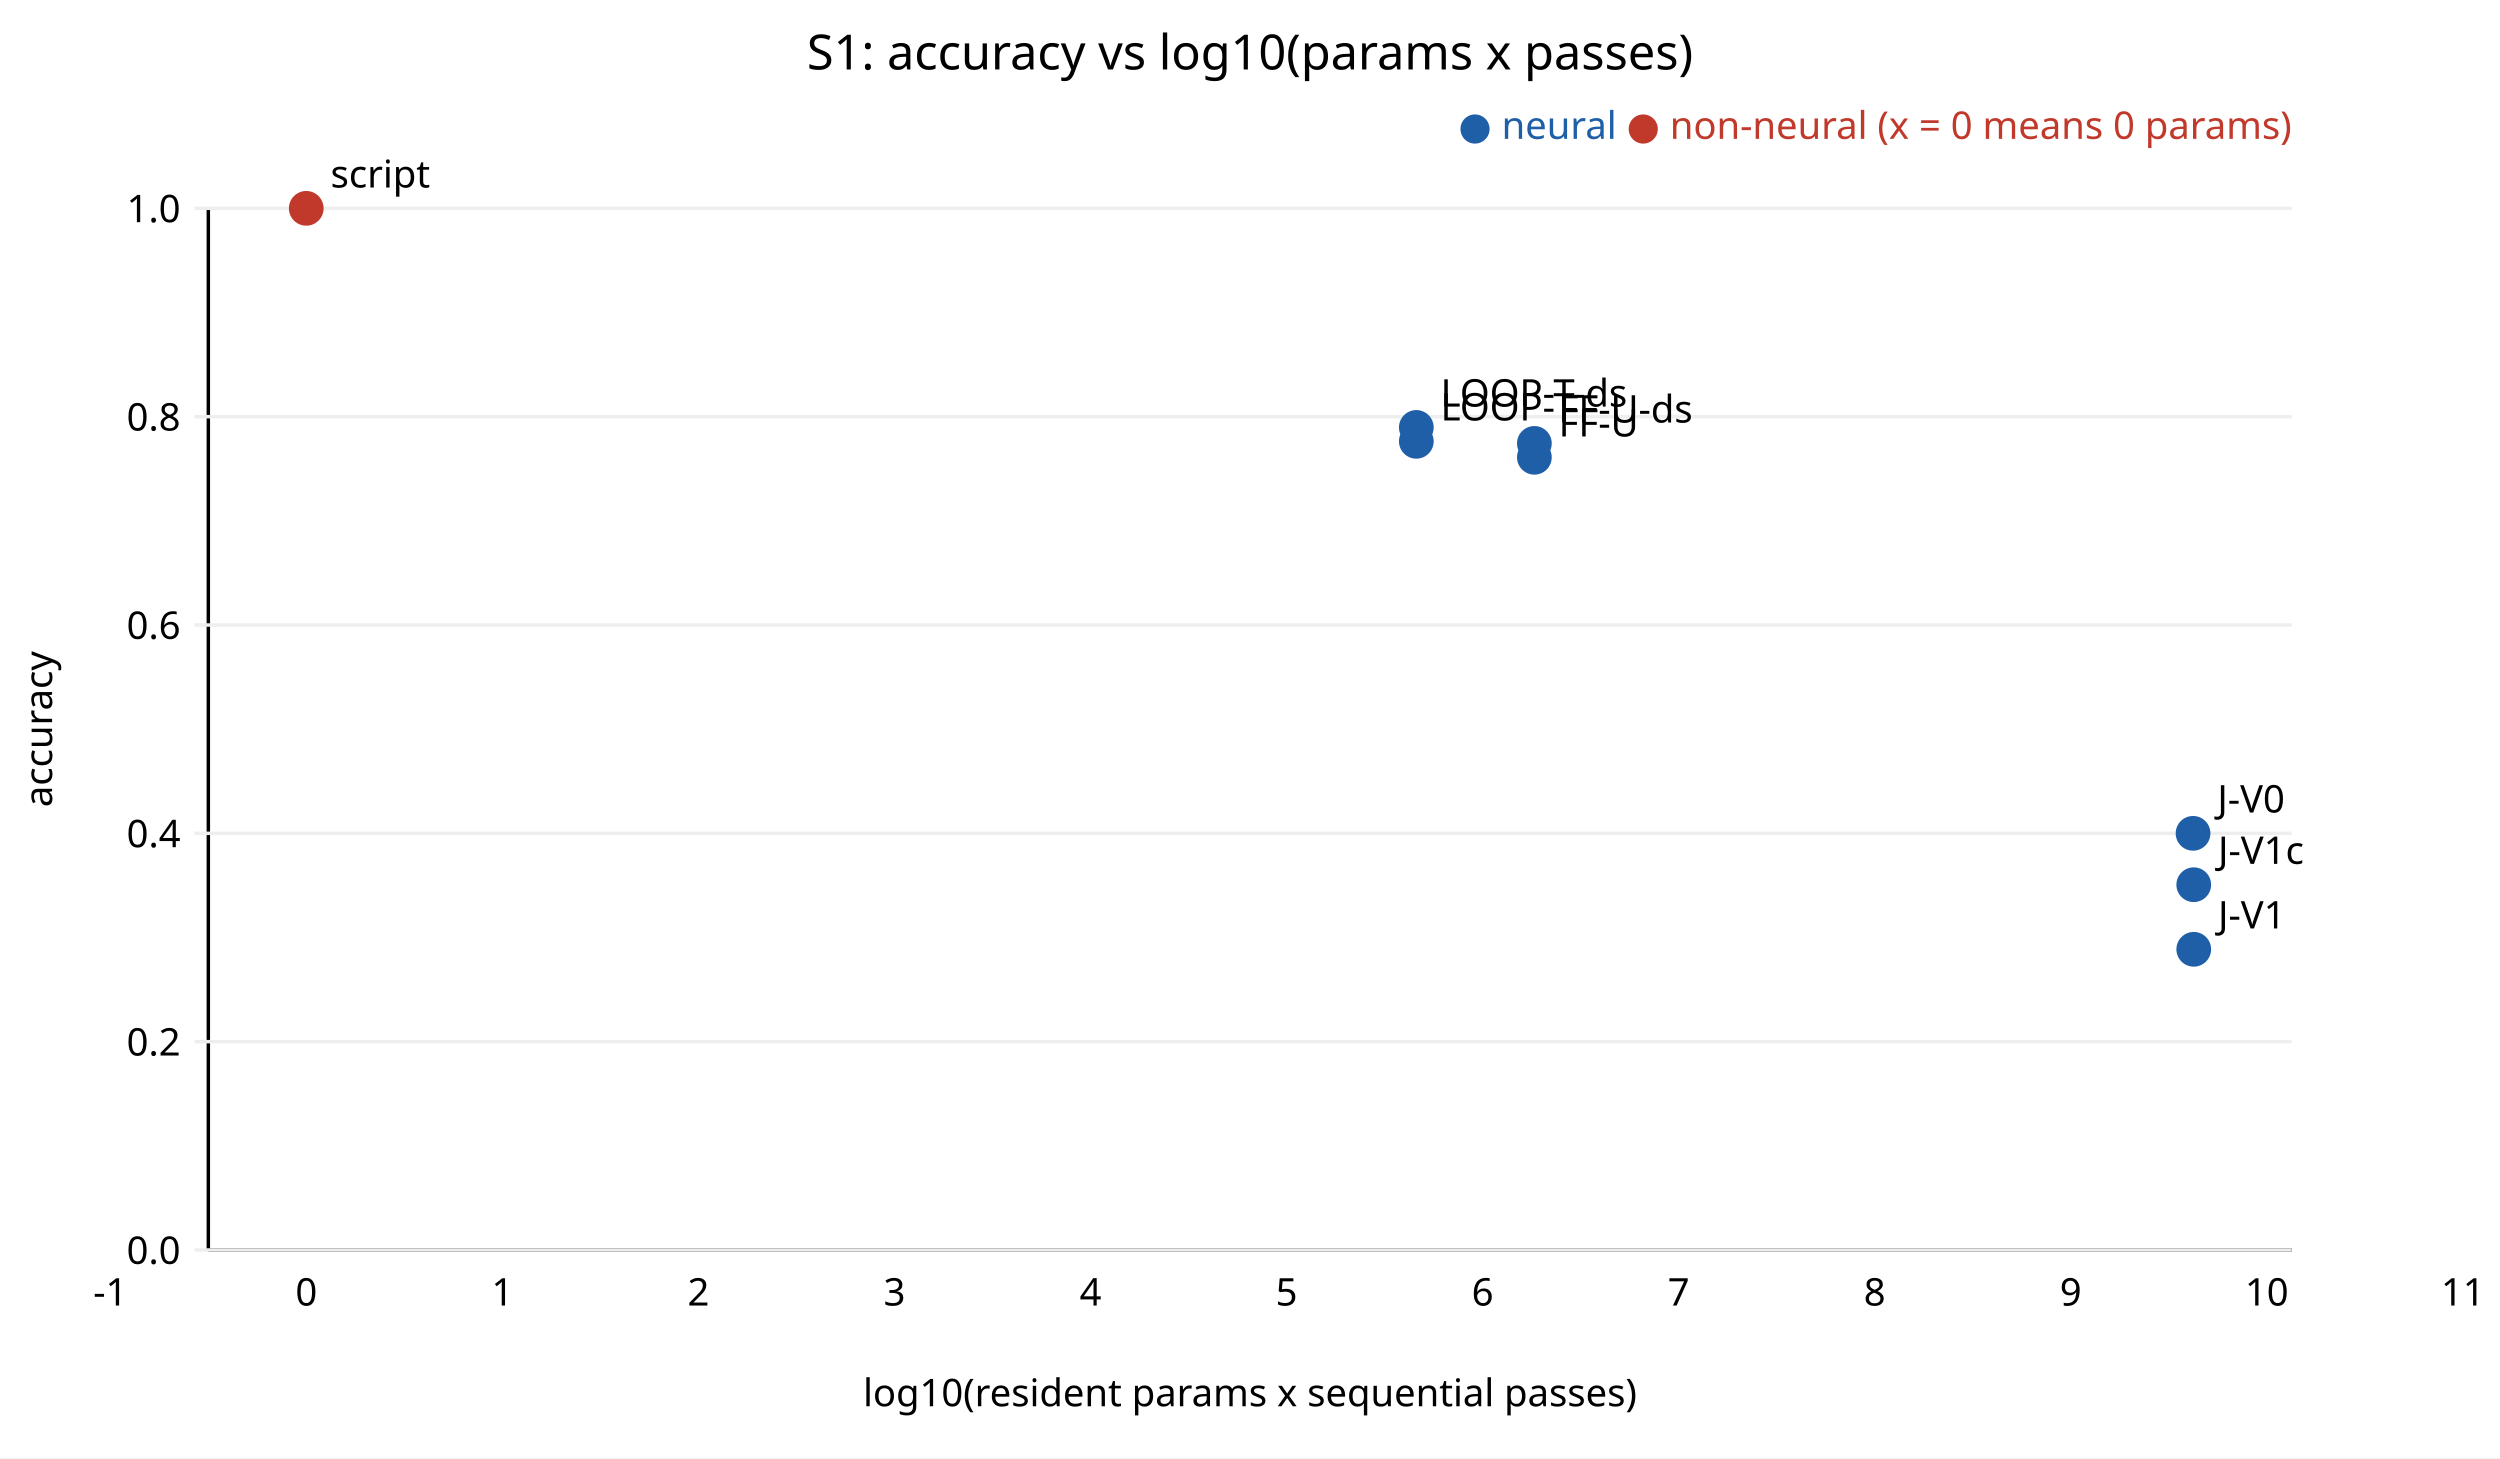
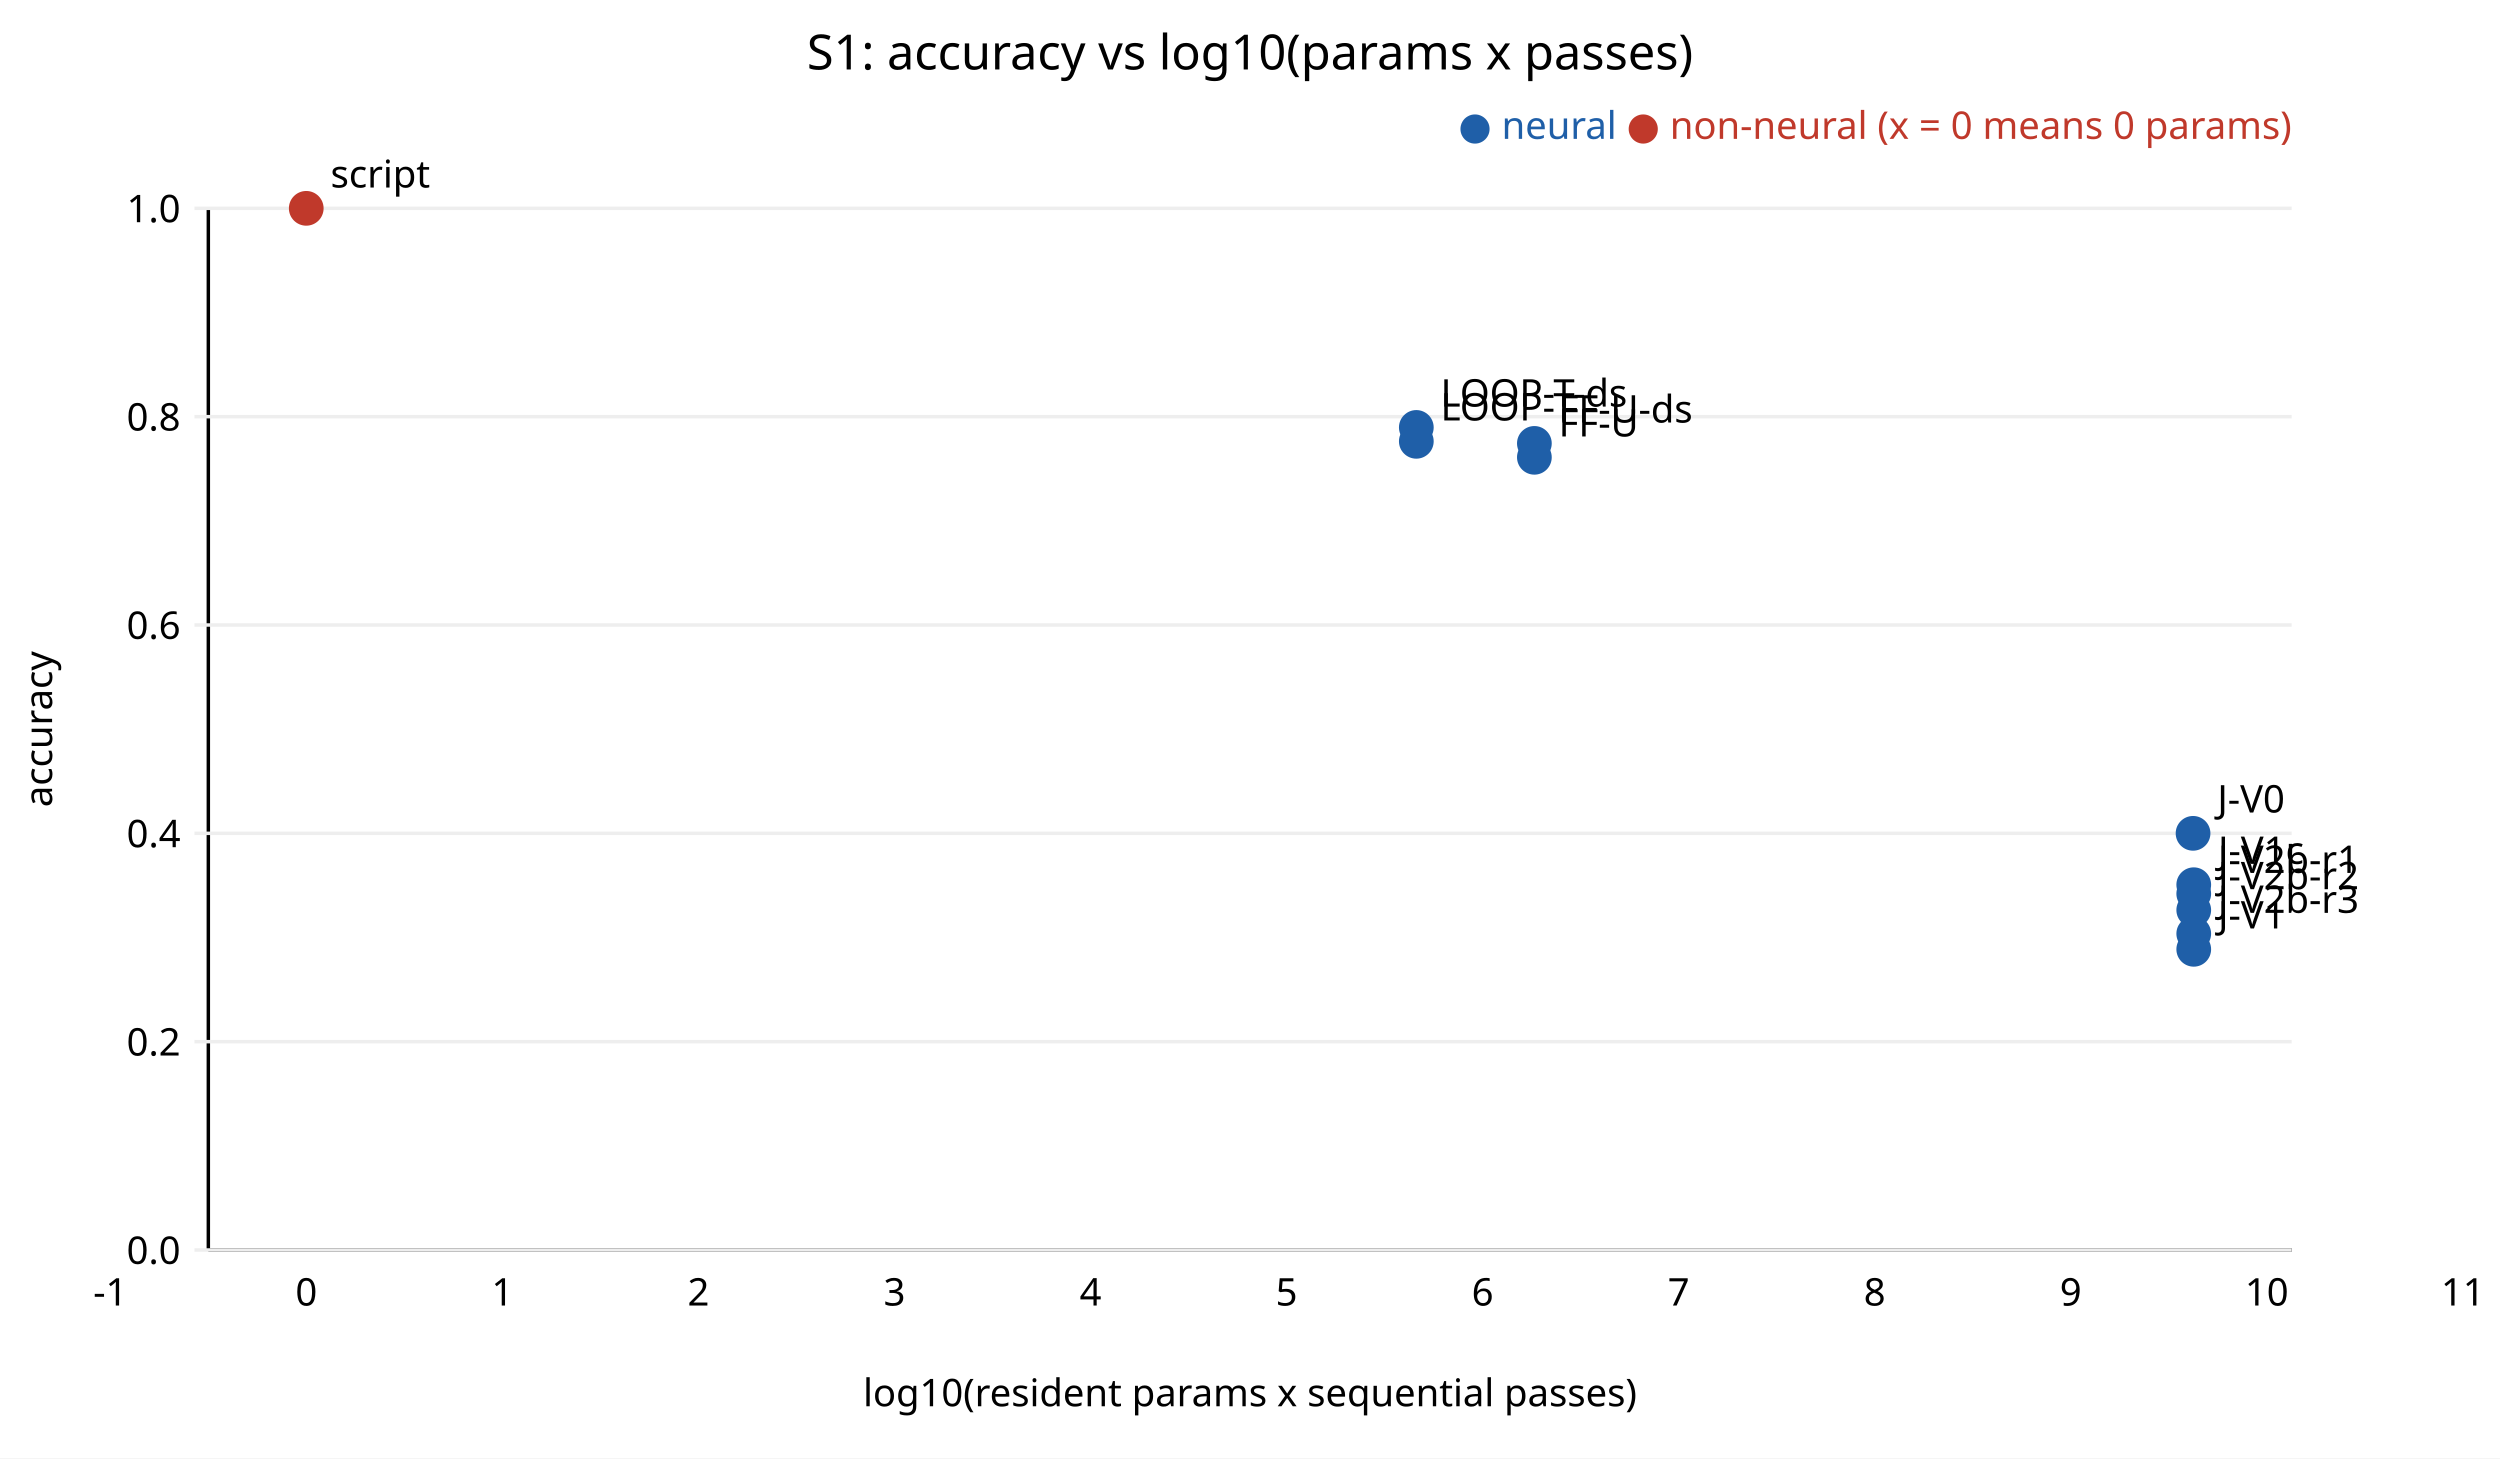
<svg xmlns="http://www.w3.org/2000/svg" width="720" height="420" font-family="sans-serif" font-size="11">
  <rect width="100%" height="100%" fill="white" />
  <text x="360.0" y="20" text-anchor="middle" font-size="14">S1: accuracy vs log10(params x passes)</text>
  <line x1="60" y1="360" x2="660" y2="360" stroke="black" />
  <line x1="60" y1="60" x2="60" y2="360" stroke="black" />
  <text x="360.0" y="405" text-anchor="middle">log10(resident params x sequential passes)</text>
  <text x="15" y="210.0" transform="rotate(-90 15 210.0)" text-anchor="middle">accuracy</text>
  <line x1="56" y1="360.0" x2="660" y2="360.0" stroke="#eee" />
  <text x="52" y="364.0" text-anchor="end">0.0</text>
  <line x1="56" y1="300.0" x2="660" y2="300.0" stroke="#eee" />
  <text x="52" y="304.0" text-anchor="end">0.2</text>
  <line x1="56" y1="240.0" x2="660" y2="240.0" stroke="#eee" />
  <text x="52" y="244.0" text-anchor="end">0.4</text>
  <line x1="56" y1="180.0" x2="660" y2="180.0" stroke="#eee" />
  <text x="52" y="184.0" text-anchor="end">0.6</text>
  <line x1="56" y1="120.0" x2="660" y2="120.0" stroke="#eee" />
  <text x="52" y="124.0" text-anchor="end">0.8</text>
  <line x1="56" y1="60.0" x2="660" y2="60.0" stroke="#eee" />
  <text x="52" y="64.0" text-anchor="end">1.0</text>
  <text x="31.77" y="376" text-anchor="middle">-1</text>
  <text x="88.23" y="376" text-anchor="middle">0</text>
  <text x="144.69" y="376" text-anchor="middle">1</text>
  <text x="201.15" y="376" text-anchor="middle">2</text>
  <text x="257.61" y="376" text-anchor="middle">3</text>
  <text x="314.07" y="376" text-anchor="middle">4</text>
  <text x="370.53" y="376" text-anchor="middle">5</text>
  <text x="426.99" y="376" text-anchor="middle">6</text>
  <text x="483.451" y="376" text-anchor="middle">7</text>
  <text x="539.911" y="376" text-anchor="middle">8</text>
  <text x="596.371" y="376" text-anchor="middle">9</text>
  <text x="652.831" y="376" text-anchor="middle">10</text>
  <text x="709.291" y="376" text-anchor="middle">11</text>
  <circle cx="441.9" cy="131.7" r="5" fill="#1f5fa8" />
  <text x="448.9" y="125.7">FF-U</text>
  <circle cx="441.9" cy="127.7" r="5" fill="#1f5fa8" />
  <text x="448.9" y="121.7">FF-U-ds</text>
  <circle cx="631.6" cy="240.0" r="5" fill="#1f5fa8" />
  <text x="638.6" y="234.0">J-V0</text>
  <circle cx="631.8" cy="273.4" r="5" fill="#1f5fa8" />
  <text x="638.8" y="267.4">J-V1</text>
  <circle cx="631.8" cy="254.8" r="5" fill="#1f5fa8" />
  <text x="638.8" y="248.8">J-V1c</text>
+   <circle cx="631.8" cy="257.4" r="5" fill="#1f5fa8" />
+   <text x="638.8" y="251.4">J-V2b-r1</text>
+   <circle cx="631.8" cy="262.1" r="5" fill="#1f5fa8" />
+   <text x="638.8" y="256.1">J-V2b-r2</text>
+   <circle cx="631.8" cy="268.9" r="5" fill="#1f5fa8" />
+   <text x="638.8" y="262.9">J-V2b-r3</text>
  <circle cx="407.9" cy="127.1" r="5" fill="#1f5fa8" />
  <text x="414.9" y="121.1">LOOP-T</text>
  <circle cx="407.9" cy="123.1" r="5" fill="#1f5fa8" />
  <text x="414.9" y="117.1">LOOP-T-ds</text>
  <circle cx="88.2" cy="60.0" r="5" fill="#c0392b" />
  <text x="95.2" y="54.0">script</text>
  <text x="660" y="40" text-anchor="end">
    <tspan fill="#1f5fa8">● neural</tspan>
    <tspan fill="#c0392b">● non-neural (x = 0 means 0 params)</tspan>
  </text>
</svg>
